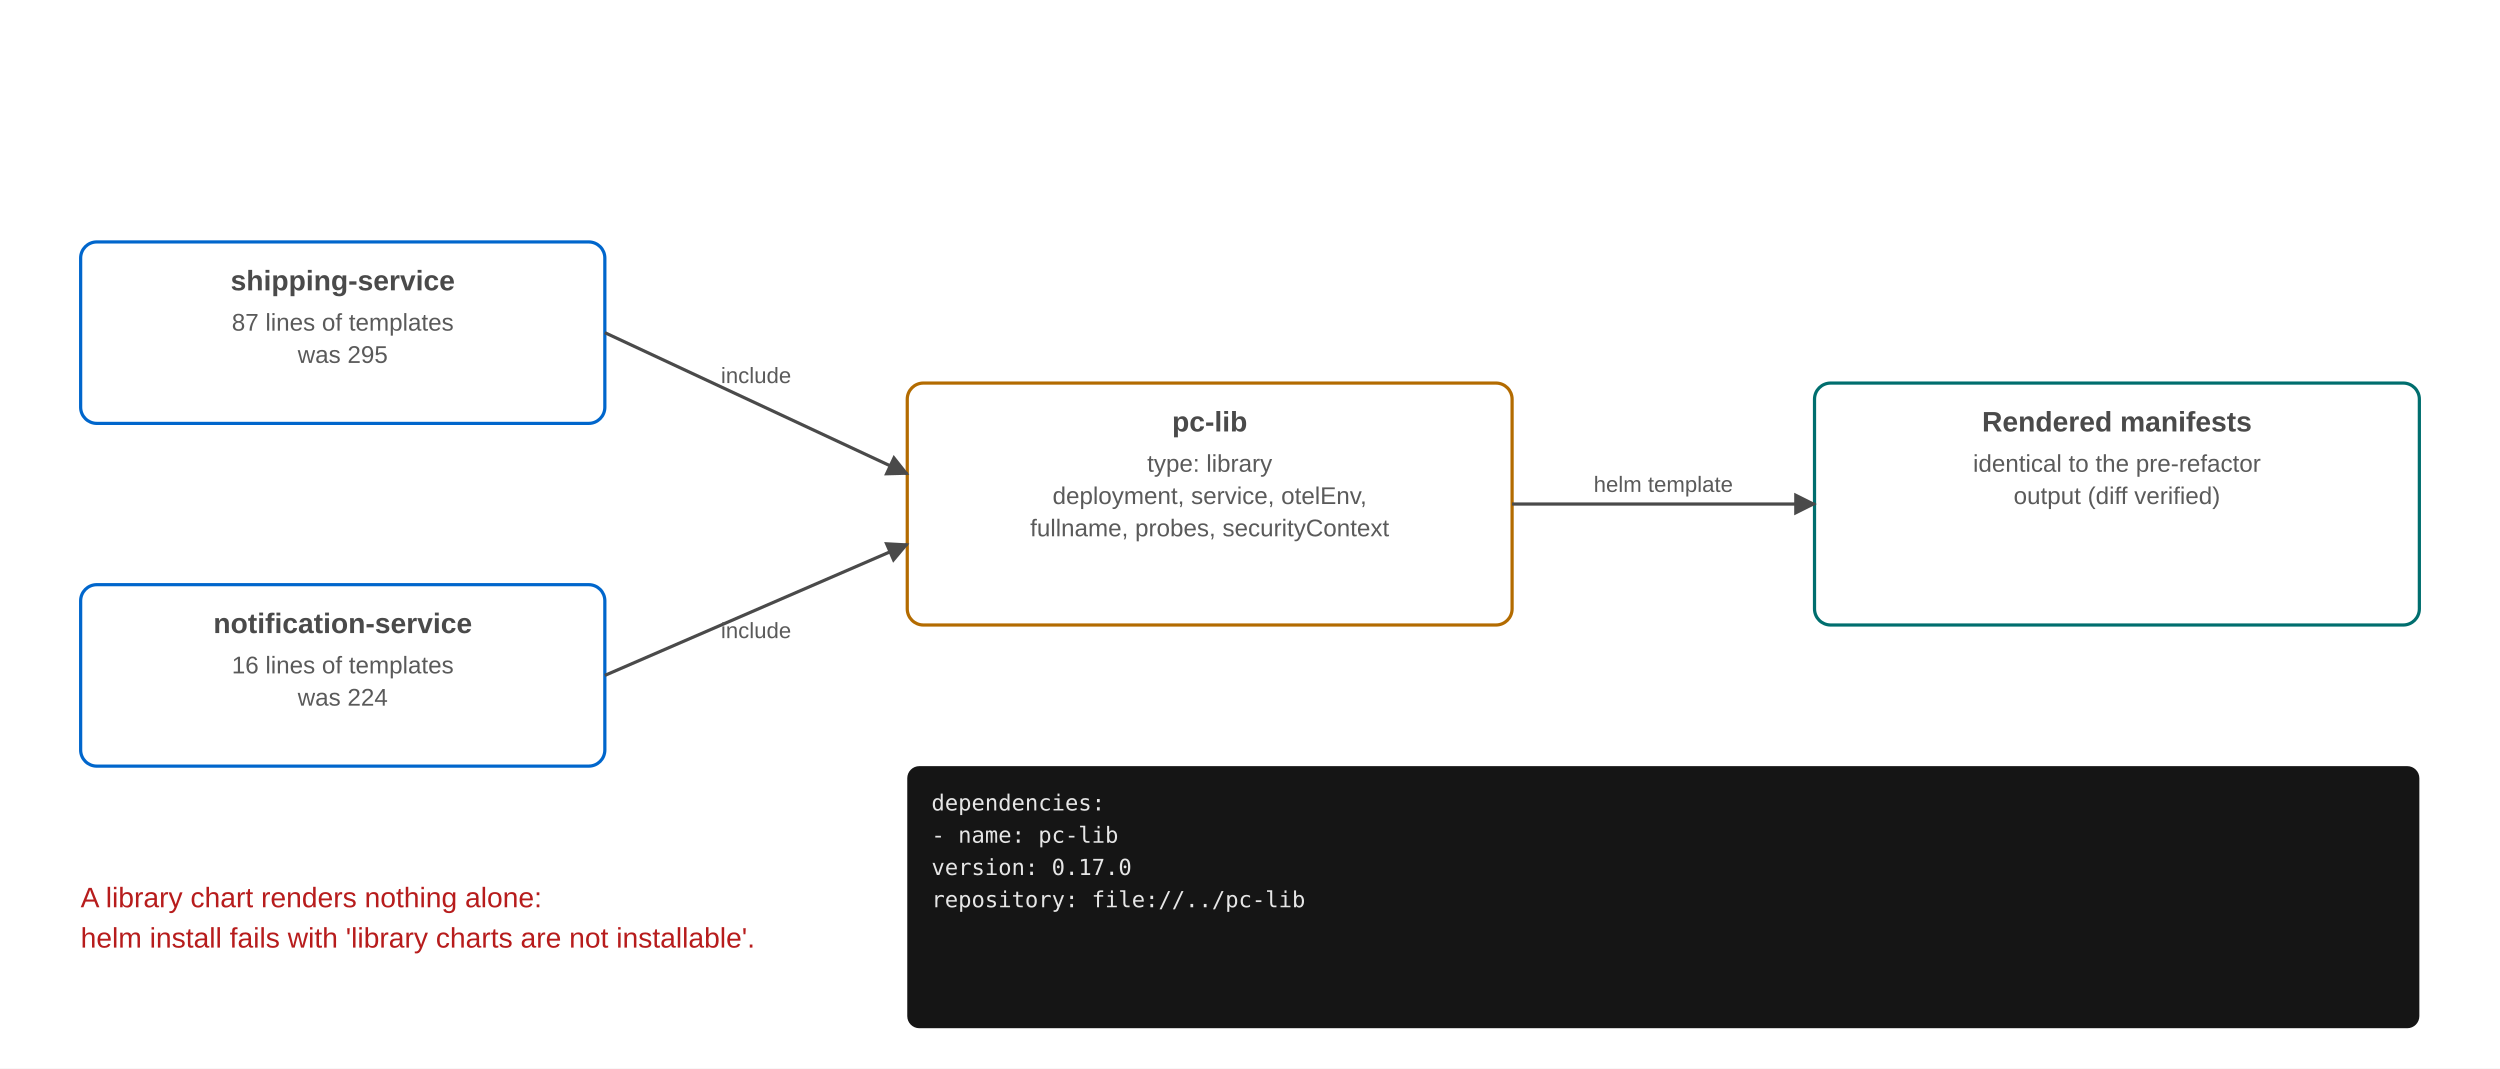
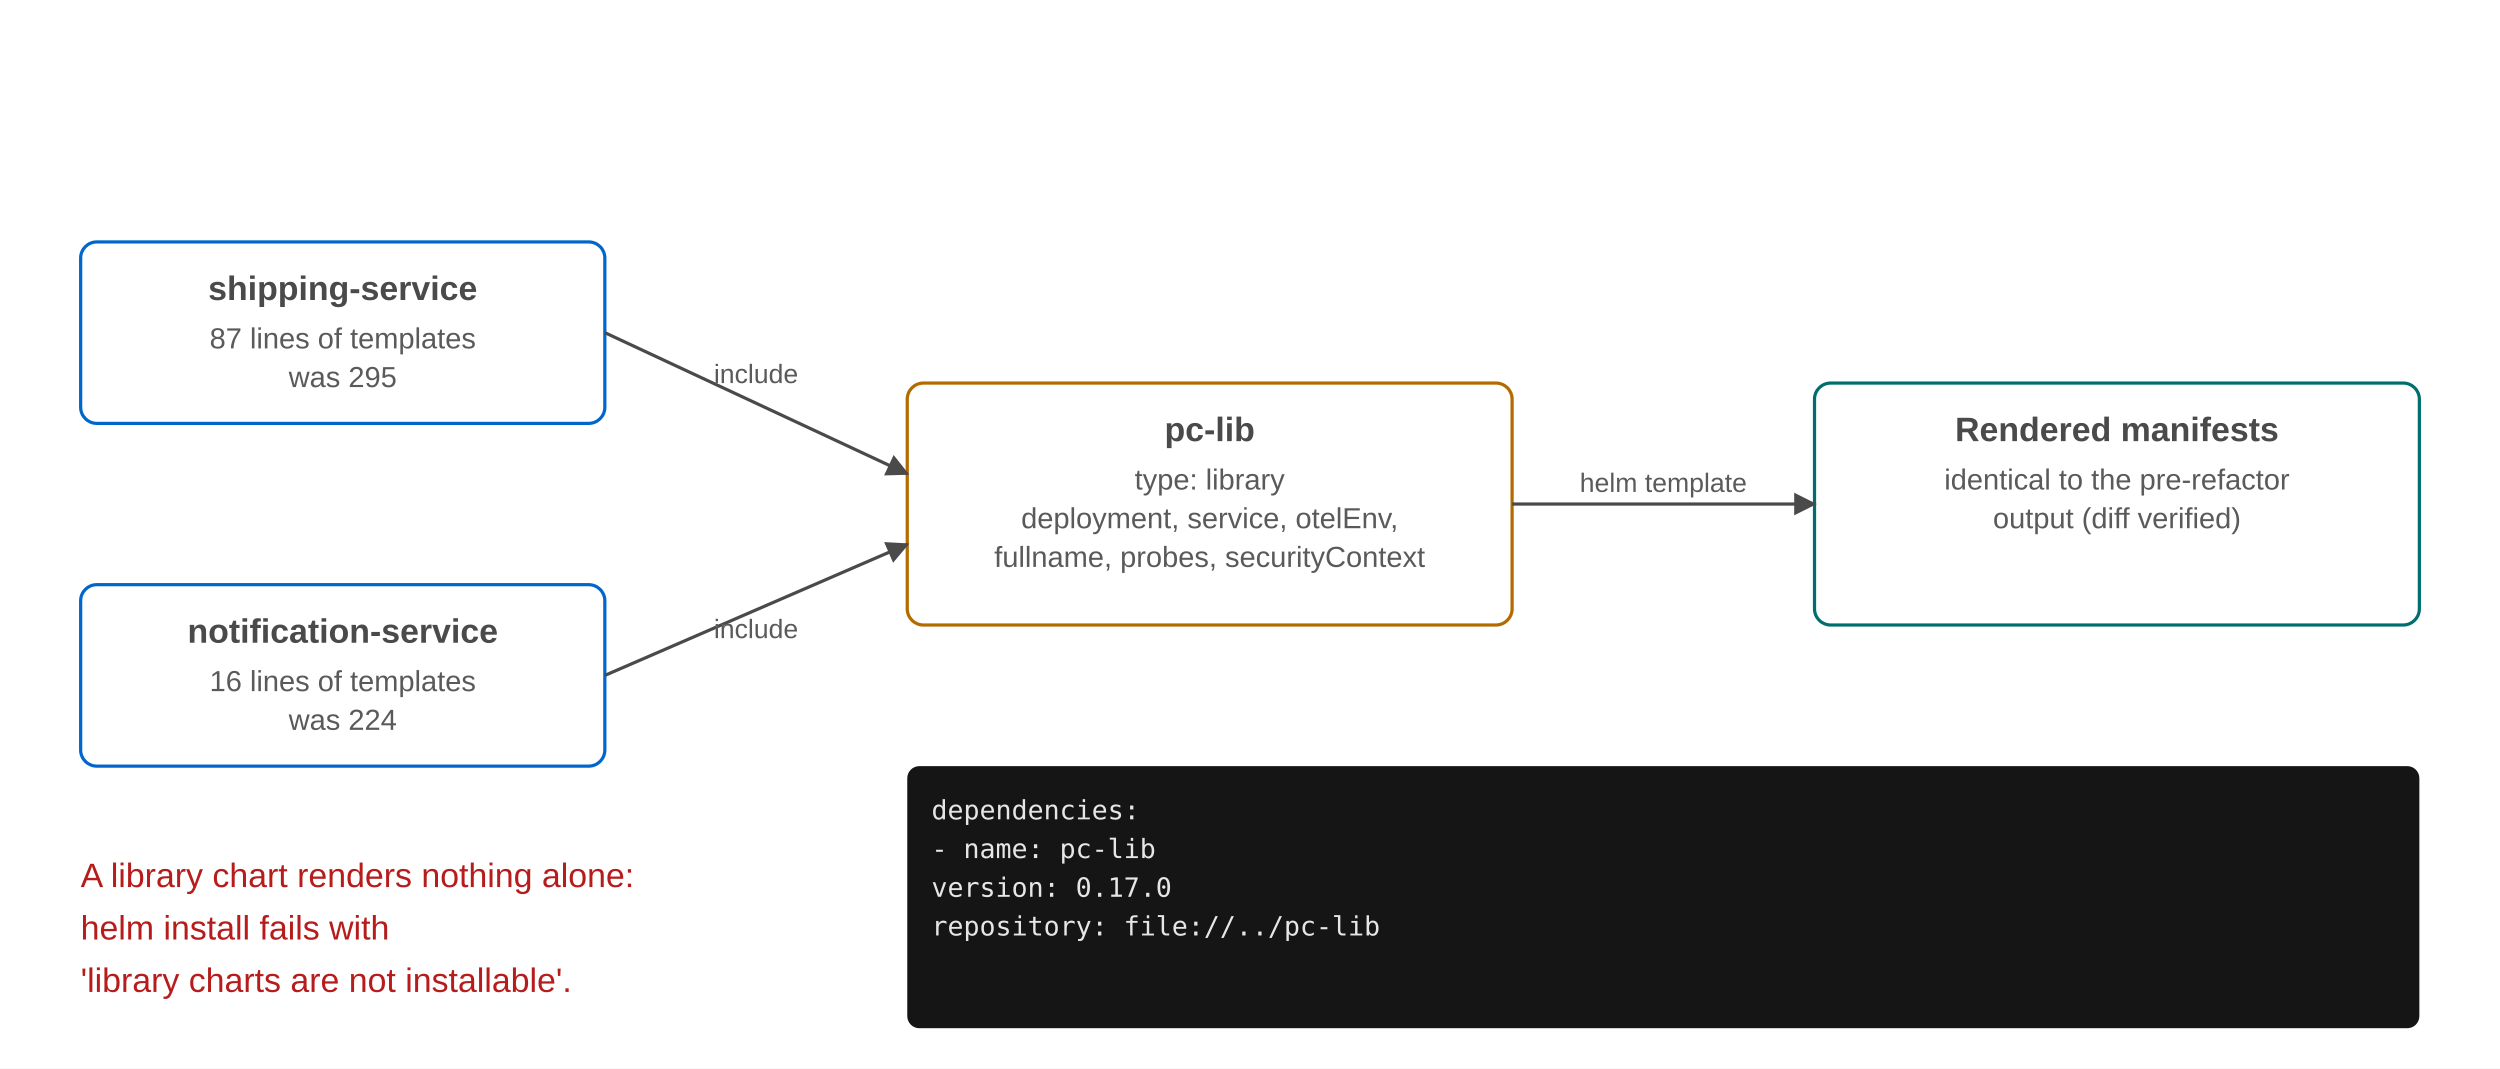
<svg xmlns="http://www.w3.org/2000/svg" viewBox="0 0 1240 530" width="1240" height="530">
  <defs>
    <marker id="_arrow_neutral_0" viewBox="0 0 10 10" refX="9" refY="5" markerWidth="7" markerHeight="7" orient="auto-start-reverse">
      <path d="M 0 0 L 10 5 L 0 10 z" fill="#4A4A4A" />
    </marker>
  </defs>
  <rect x="0" y="0" width="1240" height="530" fill="#FFFFFF" />
  <rect x="40" y="120" width="260" height="90" rx="8" ry="8" fill="#FFFFFF" stroke="#0066CC" stroke-width="1.6" />
-   <text x="170.0" y="144" font-family="Overpass, Red Hat Text, Arial, sans-serif" font-size="14" font-weight="600" fill="#4A4A4A" text-anchor="middle">shipping-service</text>
-   <text x="170.0" y="164" font-family="Red Hat Text, Arial, sans-serif" font-size="12" fill="#5A5A5A" text-anchor="middle">87 lines of templates</text>
-   <text x="170.0" y="180" font-family="Red Hat Text, Arial, sans-serif" font-size="12" fill="#5A5A5A" text-anchor="middle">was 295</text>
+   <text x="170.0" y="148.8" font-family="Overpass, Red Hat Text, Arial, sans-serif" font-size="16.8" font-weight="600" fill="#4A4A4A" text-anchor="middle">shipping-service</text>
+   <text x="170.0" y="172.8" font-family="Red Hat Text, Arial, sans-serif" font-size="14.4" fill="#5A5A5A" text-anchor="middle">87 lines of templates</text>
+   <text x="170.0" y="192.0" font-family="Red Hat Text, Arial, sans-serif" font-size="14.4" fill="#5A5A5A" text-anchor="middle">was 295</text>
  <rect x="40" y="290" width="260" height="90" rx="8" ry="8" fill="#FFFFFF" stroke="#0066CC" stroke-width="1.6" />
-   <text x="170.0" y="314" font-family="Overpass, Red Hat Text, Arial, sans-serif" font-size="14" font-weight="600" fill="#4A4A4A" text-anchor="middle">notification-service</text>
-   <text x="170.0" y="334" font-family="Red Hat Text, Arial, sans-serif" font-size="12" fill="#5A5A5A" text-anchor="middle">16 lines of templates</text>
-   <text x="170.0" y="350" font-family="Red Hat Text, Arial, sans-serif" font-size="12" fill="#5A5A5A" text-anchor="middle">was 224</text>
+   <text x="170.0" y="318.8" font-family="Overpass, Red Hat Text, Arial, sans-serif" font-size="16.8" font-weight="600" fill="#4A4A4A" text-anchor="middle">notification-service</text>
+   <text x="170.0" y="342.8" font-family="Red Hat Text, Arial, sans-serif" font-size="14.4" fill="#5A5A5A" text-anchor="middle">16 lines of templates</text>
+   <text x="170.0" y="362.0" font-family="Red Hat Text, Arial, sans-serif" font-size="14.4" fill="#5A5A5A" text-anchor="middle">was 224</text>
  <rect x="450" y="190" width="300" height="120" rx="8" ry="8" fill="#FFFFFF" stroke="#B36B00" stroke-width="1.6" />
-   <text x="600.0" y="214" font-family="Overpass, Red Hat Text, Arial, sans-serif" font-size="14" font-weight="600" fill="#4A4A4A" text-anchor="middle">pc-lib</text>
-   <text x="600.0" y="234" font-family="Red Hat Text, Arial, sans-serif" font-size="12" fill="#5A5A5A" text-anchor="middle">type: library</text>
-   <text x="600.0" y="250" font-family="Red Hat Text, Arial, sans-serif" font-size="12" fill="#5A5A5A" text-anchor="middle">deployment, service, otelEnv,</text>
-   <text x="600.0" y="266" font-family="Red Hat Text, Arial, sans-serif" font-size="12" fill="#5A5A5A" text-anchor="middle">fullname, probes, securityContext</text>
+   <text x="600.0" y="218.8" font-family="Overpass, Red Hat Text, Arial, sans-serif" font-size="16.8" font-weight="600" fill="#4A4A4A" text-anchor="middle">pc-lib</text>
+   <text x="600.0" y="242.8" font-family="Red Hat Text, Arial, sans-serif" font-size="14.4" fill="#5A5A5A" text-anchor="middle">type: library</text>
+   <text x="600.0" y="262.0" font-family="Red Hat Text, Arial, sans-serif" font-size="14.4" fill="#5A5A5A" text-anchor="middle">deployment, service, otelEnv,</text>
+   <text x="600.0" y="281.2" font-family="Red Hat Text, Arial, sans-serif" font-size="14.4" fill="#5A5A5A" text-anchor="middle">fullname, probes, securityContext</text>
  <rect x="900" y="190" width="300" height="120" rx="8" ry="8" fill="#FFFFFF" stroke="#006E6E" stroke-width="1.6" />
-   <text x="1050.0" y="214" font-family="Overpass, Red Hat Text, Arial, sans-serif" font-size="14" font-weight="600" fill="#4A4A4A" text-anchor="middle">Rendered manifests</text>
-   <text x="1050.0" y="234" font-family="Red Hat Text, Arial, sans-serif" font-size="12" fill="#5A5A5A" text-anchor="middle">identical to the pre-refactor</text>
-   <text x="1050.0" y="250" font-family="Red Hat Text, Arial, sans-serif" font-size="12" fill="#5A5A5A" text-anchor="middle">output (diff verified)</text>
+   <text x="1050.0" y="218.8" font-family="Overpass, Red Hat Text, Arial, sans-serif" font-size="16.8" font-weight="600" fill="#4A4A4A" text-anchor="middle">Rendered manifests</text>
+   <text x="1050.0" y="242.8" font-family="Red Hat Text, Arial, sans-serif" font-size="14.4" fill="#5A5A5A" text-anchor="middle">identical to the pre-refactor</text>
+   <text x="1050.0" y="262.0" font-family="Red Hat Text, Arial, sans-serif" font-size="14.4" fill="#5A5A5A" text-anchor="middle">output (diff verified)</text>
  <line x1="300" y1="165" x2="450" y2="235" stroke="#4A4A4A" stroke-width="1.6" marker-end="url(#_arrow_neutral_0)" />
-   <text x="375.0" y="190.0" font-family="Red Hat Text, Arial, sans-serif" font-size="11" fill="#5A5A5A" text-anchor="middle">include</text>
+   <text x="375.0" y="190.0" font-family="Red Hat Text, Arial, sans-serif" font-size="13.2" fill="#5A5A5A" text-anchor="middle">include</text>
  <line x1="300" y1="335" x2="450" y2="270" stroke="#4A4A4A" stroke-width="1.6" marker-end="url(#_arrow_neutral_0)" />
-   <text x="375.0" y="316.5" font-family="Red Hat Text, Arial, sans-serif" font-size="11" fill="#5A5A5A" text-anchor="middle">include</text>
+   <text x="375.0" y="316.5" font-family="Red Hat Text, Arial, sans-serif" font-size="13.2" fill="#5A5A5A" text-anchor="middle">include</text>
  <line x1="750" y1="250" x2="900" y2="250" stroke="#4A4A4A" stroke-width="1.6" marker-end="url(#_arrow_neutral_0)" />
-   <text x="825.0" y="244.0" font-family="Red Hat Text, Arial, sans-serif" font-size="11" fill="#5A5A5A" text-anchor="middle">helm template</text>
+   <text x="825.0" y="244.0" font-family="Red Hat Text, Arial, sans-serif" font-size="13.2" fill="#5A5A5A" text-anchor="middle">helm template</text>
  <rect x="450" y="380" width="750" height="130" rx="6" ry="6" fill="#151515" />
-   <text x="462" y="402" font-family="Red Hat Mono, Menlo, monospace" font-size="11" fill="#E6E6E6">dependencies:</text>
-   <text x="462" y="418" font-family="Red Hat Mono, Menlo, monospace" font-size="11" fill="#E6E6E6">  - name: pc-lib</text>
-   <text x="462" y="434" font-family="Red Hat Mono, Menlo, monospace" font-size="11" fill="#E6E6E6">    version: 0.17.0</text>
-   <text x="462" y="450" font-family="Red Hat Mono, Menlo, monospace" font-size="11" fill="#E6E6E6">    repository: file://../pc-lib</text>
-   <text x="40" y="450" font-family="Overpass, Red Hat Text, Arial, sans-serif" font-size="14" font-weight="normal" fill="#B71C1C" text-anchor="start">A library chart renders nothing alone:</text>
-   <text x="40" y="470" font-family="Overpass, Red Hat Text, Arial, sans-serif" font-size="14" font-weight="normal" fill="#B71C1C" text-anchor="start">helm install fails with 'library charts are not installable'.</text>
+   <text x="462" y="406.4" font-family="Red Hat Mono, Menlo, monospace" font-size="13.2" fill="#E6E6E6">dependencies:</text>
+   <text x="462" y="425.6" font-family="Red Hat Mono, Menlo, monospace" font-size="13.2" fill="#E6E6E6">  - name: pc-lib</text>
+   <text x="462" y="444.8" font-family="Red Hat Mono, Menlo, monospace" font-size="13.2" fill="#E6E6E6">    version: 0.17.0</text>
+   <text x="462" y="464.0" font-family="Red Hat Mono, Menlo, monospace" font-size="13.2" fill="#E6E6E6">    repository: file://../pc-lib</text>
+   <text x="40" y="440" font-family="Overpass, Red Hat Text, Arial, sans-serif" font-size="16.8" font-weight="normal" fill="#B71C1C" text-anchor="start">A library chart renders nothing alone:</text>
+   <text x="40" y="466" font-family="Overpass, Red Hat Text, Arial, sans-serif" font-size="16.8" font-weight="normal" fill="#B71C1C" text-anchor="start">helm install fails with</text>
+   <text x="40" y="492" font-family="Overpass, Red Hat Text, Arial, sans-serif" font-size="16.8" font-weight="normal" fill="#B71C1C" text-anchor="start">'library charts are not installable'.</text>
</svg>
